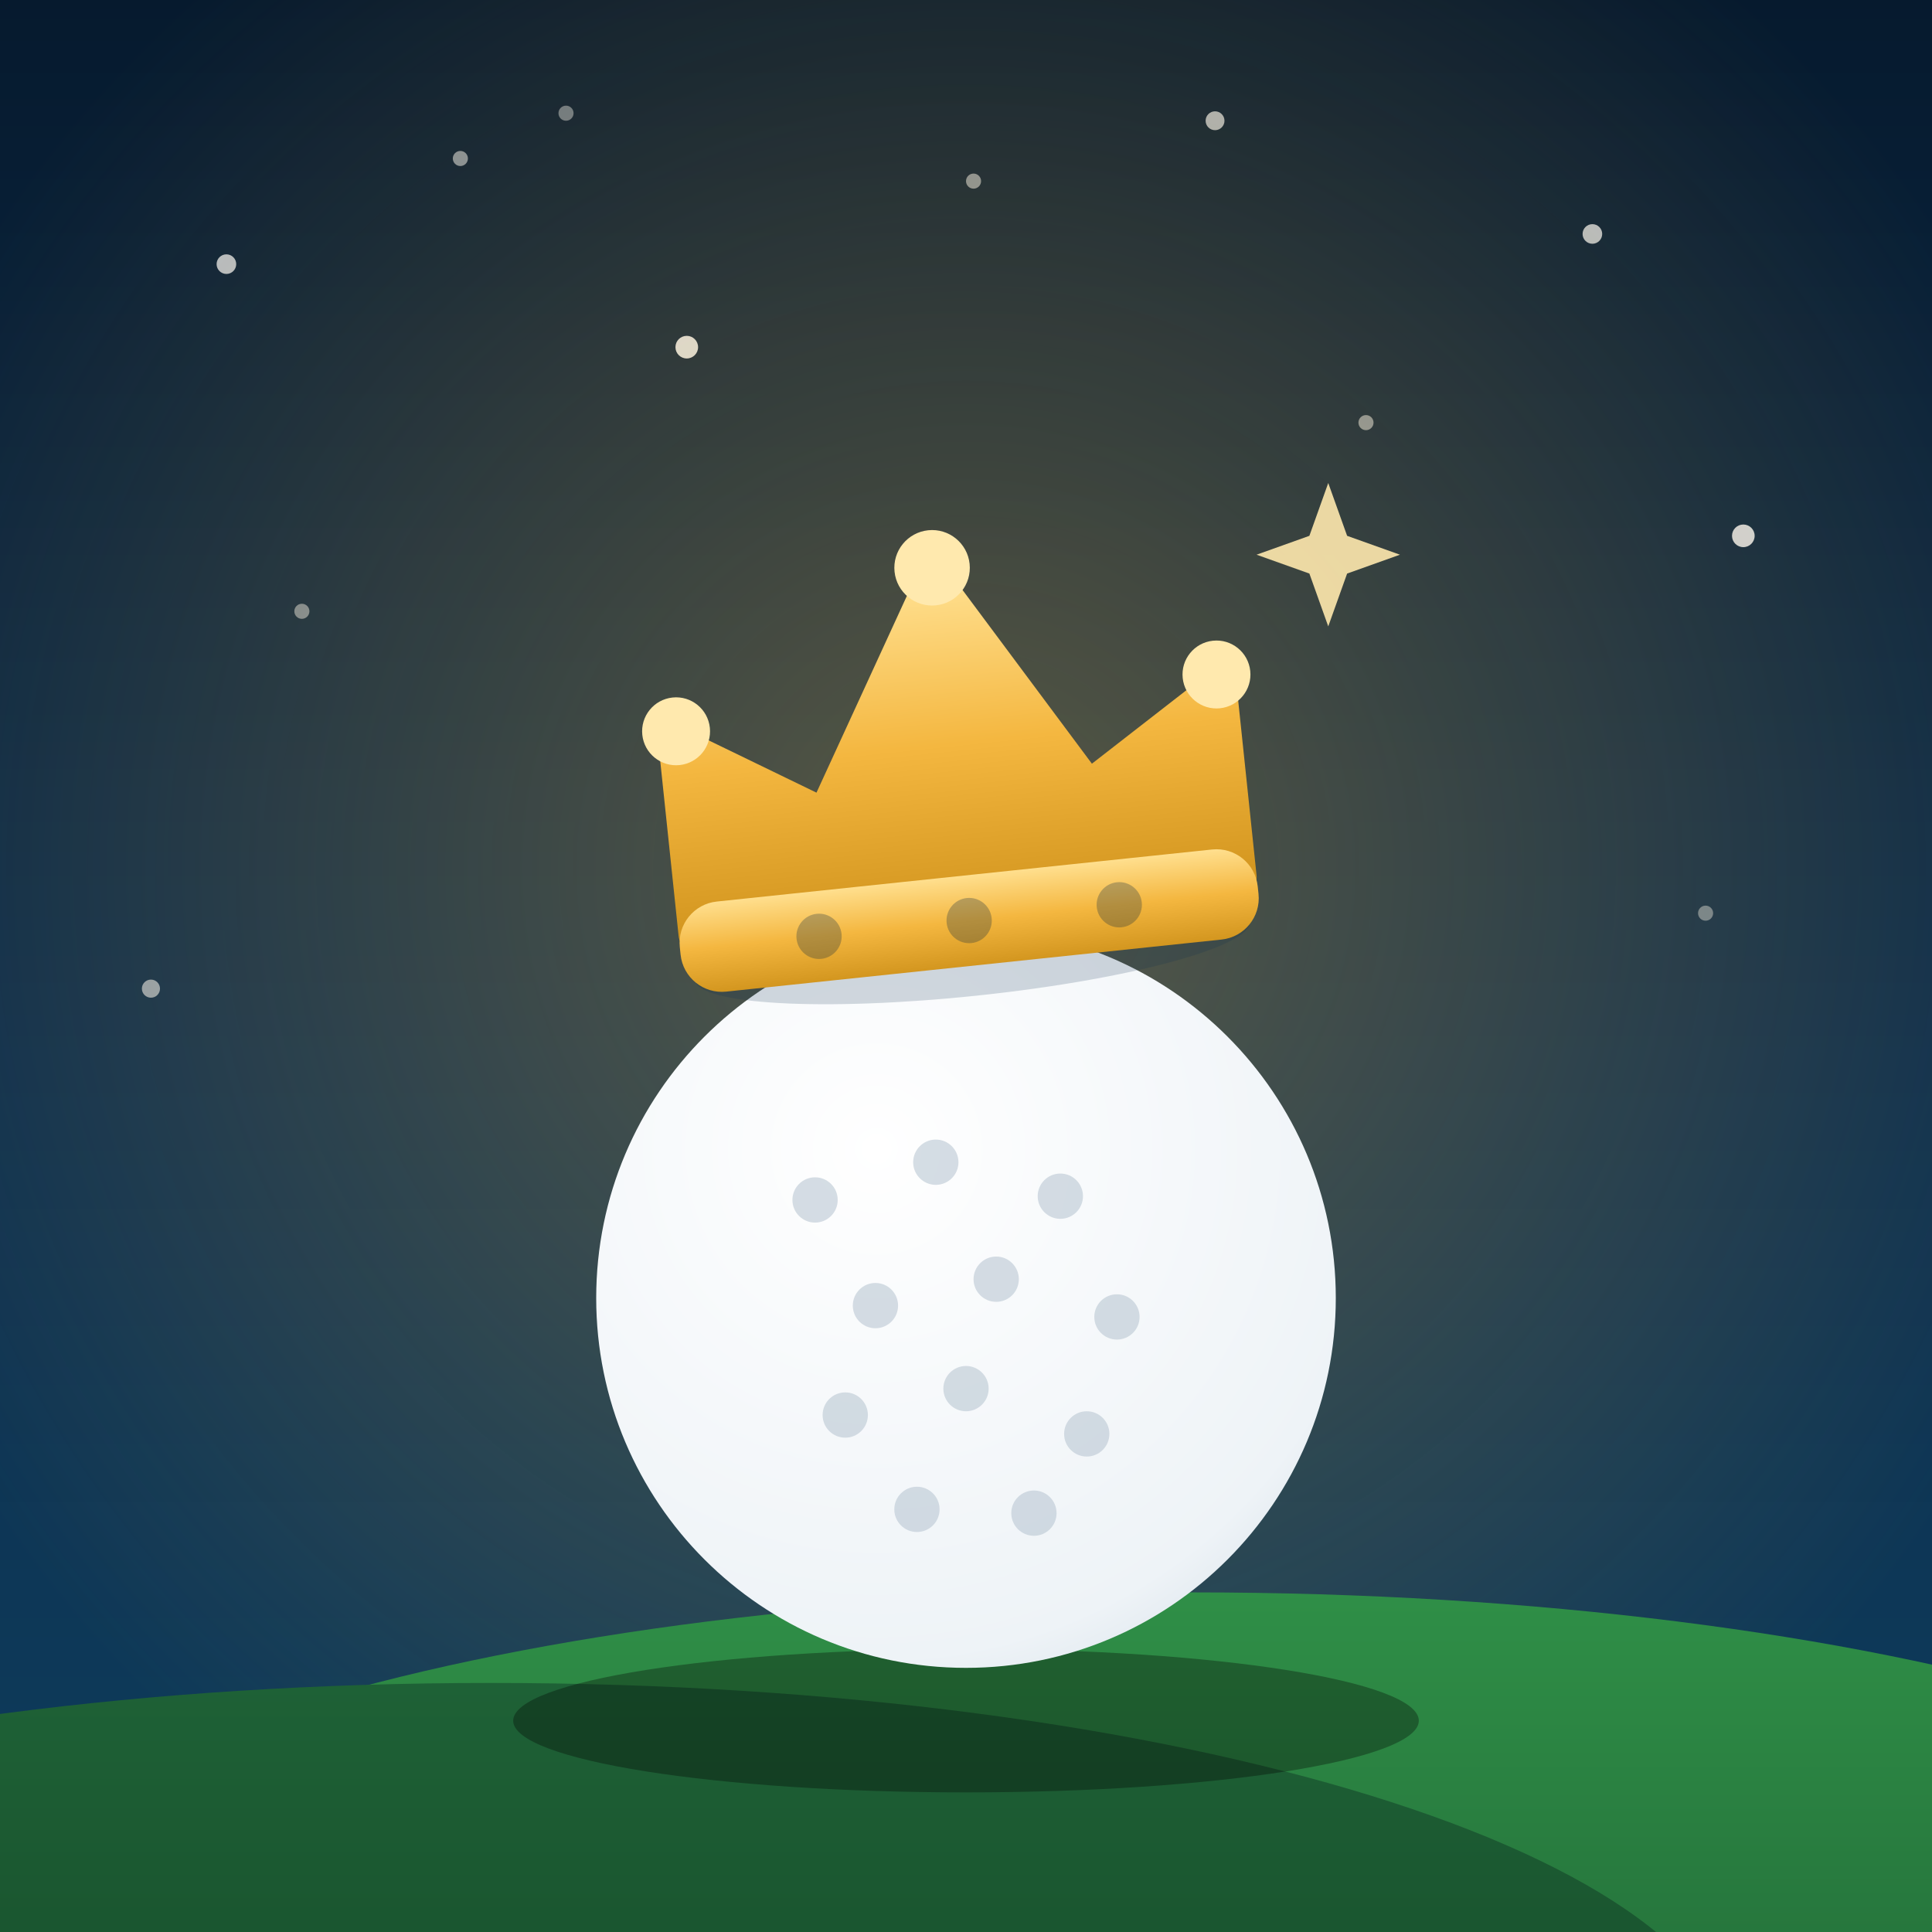
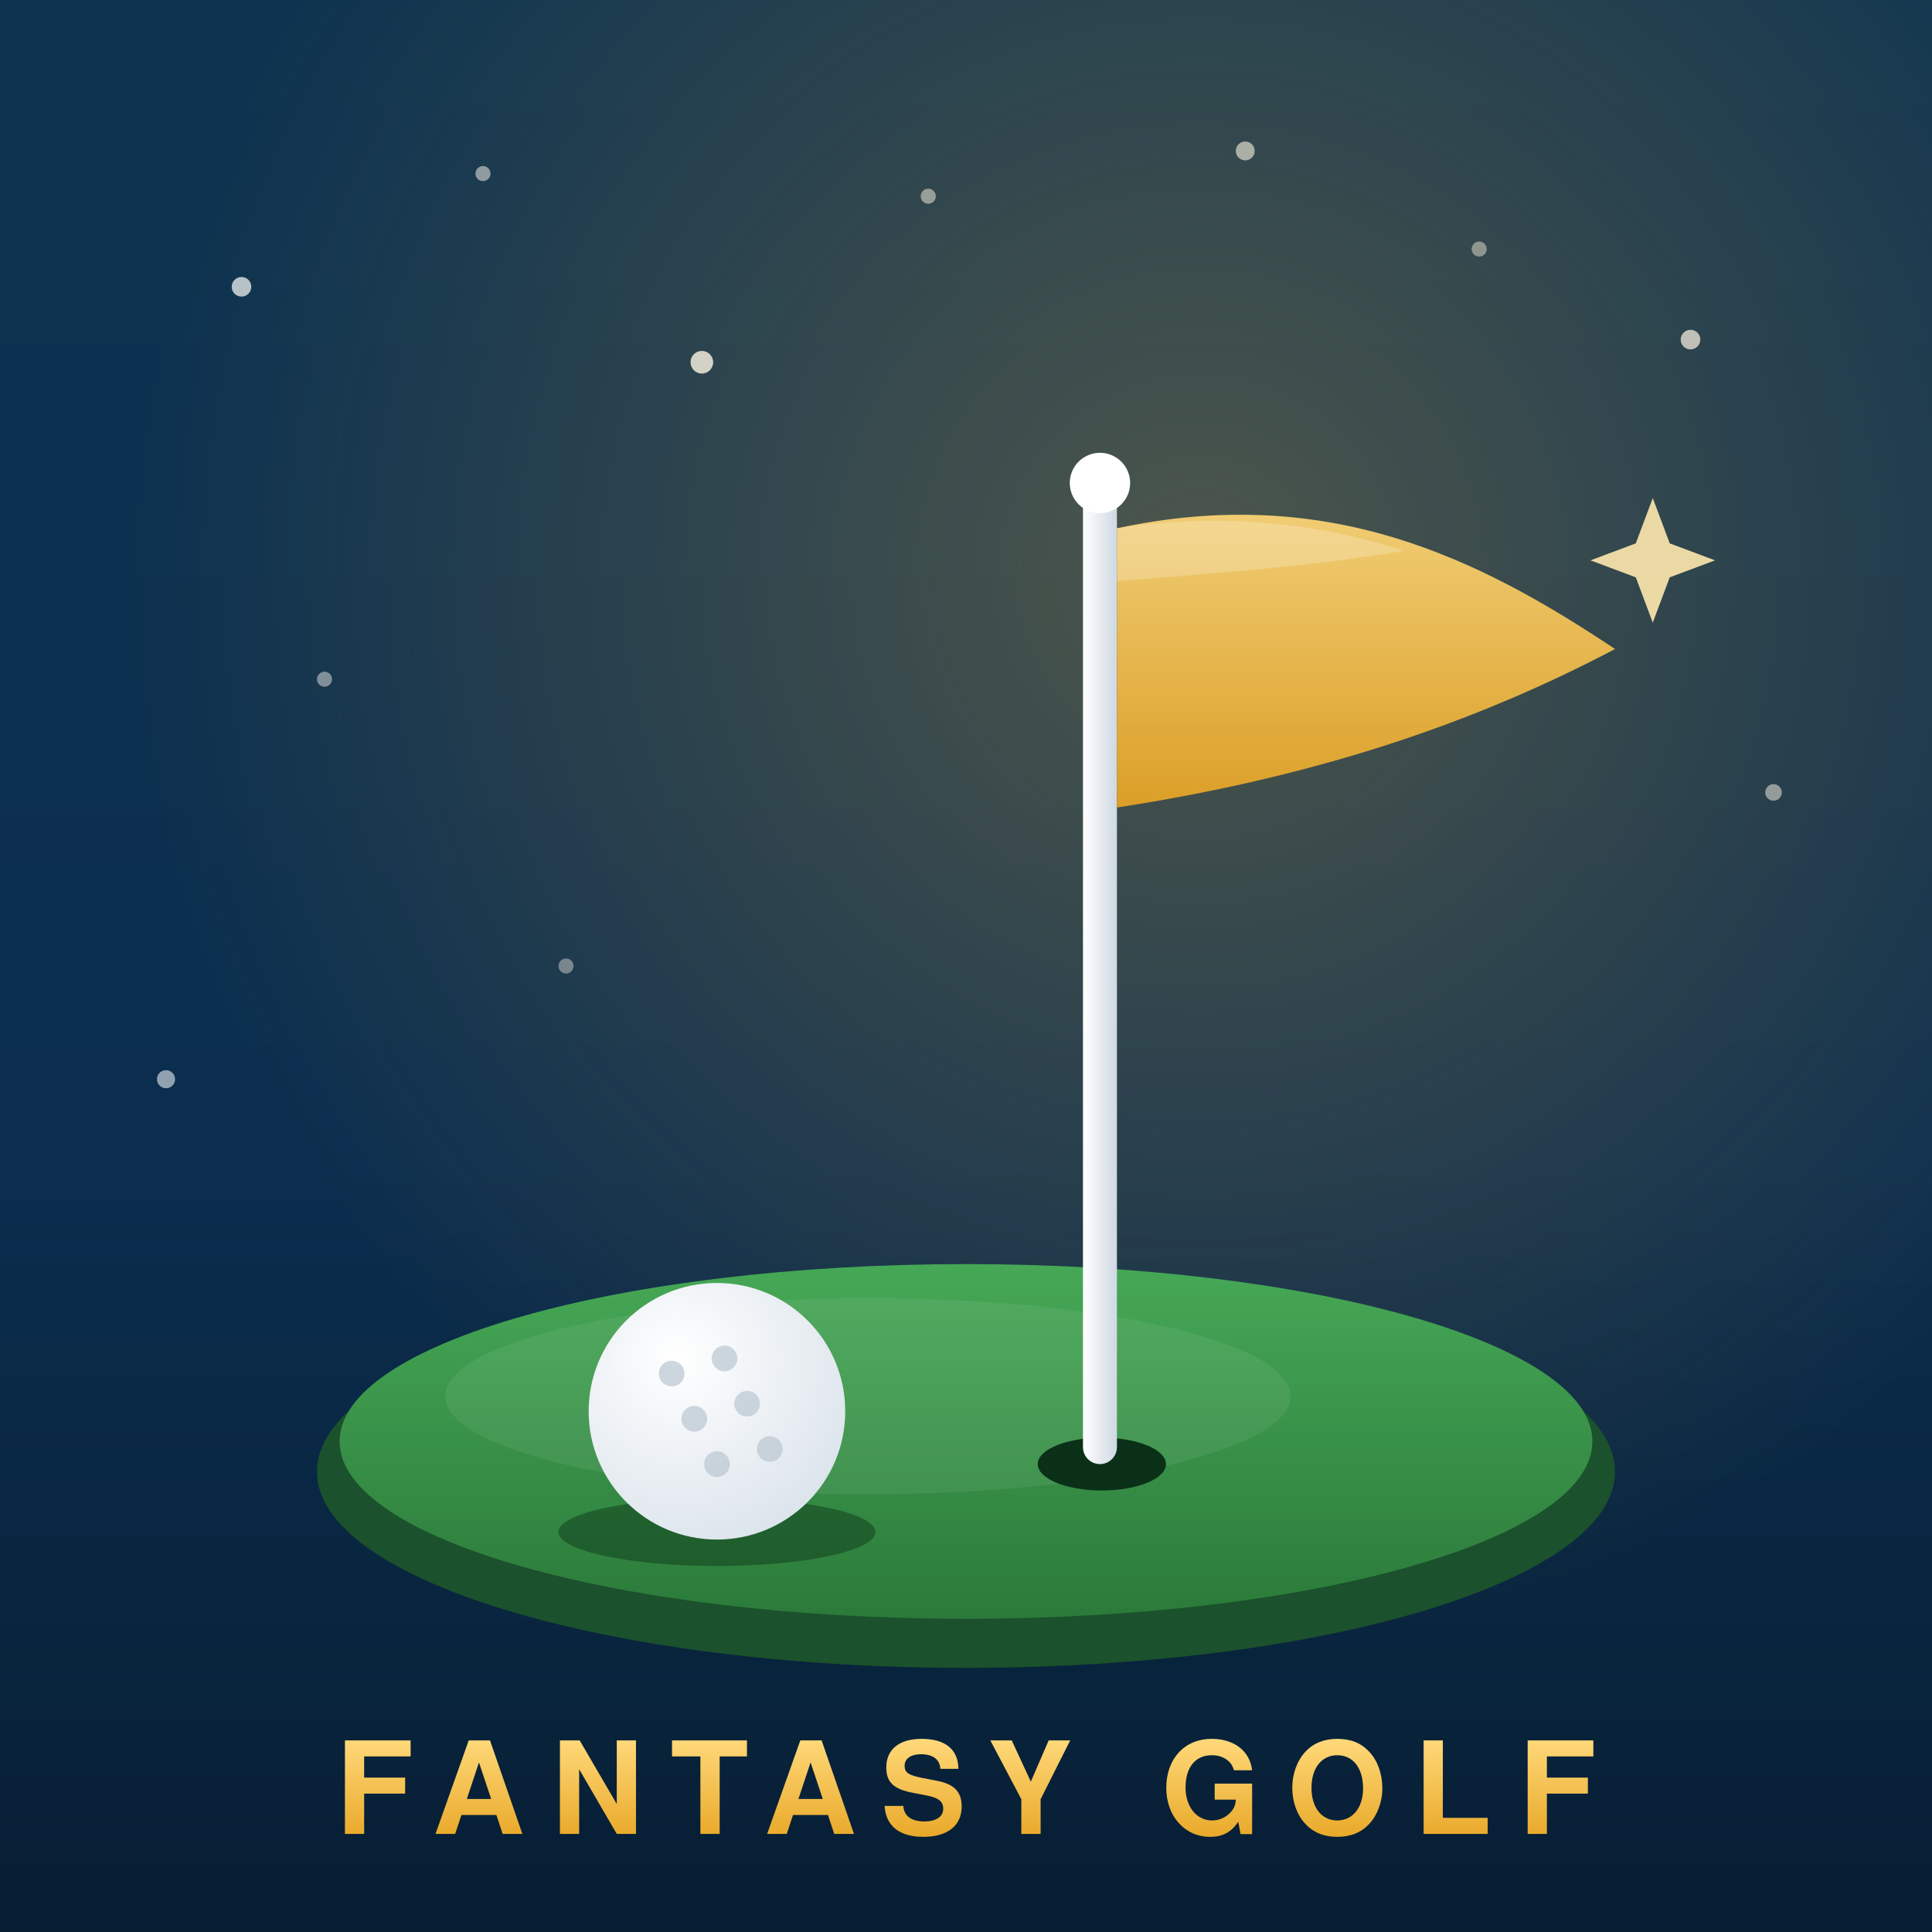
<svg xmlns="http://www.w3.org/2000/svg" width="512" height="512" viewBox="0 0 512 512">
+   <style>@media (max-width:120px){ .wordmark{display:none} }</style>
  <defs>
    <linearGradient id="sky" x1="0" y1="0" x2="0" y2="1">
-       <stop offset="0" stop-color="#061a2e" />
-       <stop offset=".55" stop-color="#0b2e4f" />
-       <stop offset="1" stop-color="#0e3d5c" />
+       <stop offset="0" stop-color="#0d3350" />
+       <stop offset=".6" stop-color="#0b2e4f" />
+       <stop offset="1" stop-color="#071e33" />
    </linearGradient>
-     <radialGradient id="glow" cx=".5" cy=".45" r=".6">
-       <stop offset="0" stop-color="#f4b740" stop-opacity=".34" />
+     <radialGradient id="glow" cx=".62" cy=".3" r=".55">
+       <stop offset="0" stop-color="#f4b740" stop-opacity=".28" />
      <stop offset="1" stop-color="#f4b740" stop-opacity="0" />
    </radialGradient>
-     <radialGradient id="ballg" cx=".38" cy=".3" r=".95">
+     <linearGradient id="greeng" x1="0" y1="0" x2="0" y2="1">
+       <stop offset="0" stop-color="#46a856" />
+       <stop offset="1" stop-color="#2b7a3a" />
+     </linearGradient>
+     <linearGradient id="goldg" x1="0" y1="0" x2="0" y2="1">
+       <stop offset="0" stop-color="#ffd97a" />
+       <stop offset="1" stop-color="#e9a92a" />
+     </linearGradient>
+     <linearGradient id="poleg" x1="0" y1="0" x2="1" y2="0">
      <stop offset="0" stop-color="#ffffff" />
-       <stop offset=".72" stop-color="#eef3f7" />
-       <stop offset="1" stop-color="#c8d5e0" />
+       <stop offset="1" stop-color="#cfd9e3" />
+     </linearGradient>
+     <radialGradient id="ballg" cx=".35" cy=".3" r=".9">
+       <stop offset="0" stop-color="#ffffff" />
+       <stop offset="1" stop-color="#d5dfe8" />
    </radialGradient>
-     <linearGradient id="goldg" x1="0" y1="0" x2="0" y2="1">
-       <stop offset="0" stop-color="#ffdf8e" />
-       <stop offset=".5" stop-color="#f4b740" />
-       <stop offset="1" stop-color="#d3961f" />
-     </linearGradient>
-     <linearGradient id="fair1" x1="0" y1="0" x2="0" y2="1">
-       <stop offset="0" stop-color="#2f8f47" />
-       <stop offset="1" stop-color="#1c5a31" />
-     </linearGradient>
-     <linearGradient id="fair2" x1="0" y1="0" x2="0" y2="1">
-       <stop offset="0" stop-color="#1e6136" />
-       <stop offset="1" stop-color="#123f22" />
-     </linearGradient>
  </defs>
  <rect width="512" height="512" fill="url(#sky)" />
  <g fill="#ffffff">
-     <circle cx="60" cy="70" r="2.6" opacity=".7" />
-     <circle cx="122" cy="42" r="2" opacity=".5" />
-     <circle cx="182" cy="92" r="3" opacity=".85" />
-     <circle cx="258" cy="48" r="2" opacity=".5" />
-     <circle cx="322" cy="32" r="2.5" opacity=".65" />
-     <circle cx="362" cy="112" r="2" opacity=".5" />
-     <circle cx="422" cy="62" r="2.6" opacity=".7" />
-     <circle cx="462" cy="142" r="3" opacity=".8" />
-     <circle cx="80" cy="162" r="2" opacity=".45" />
-     <circle cx="40" cy="262" r="2.4" opacity=".55" />
-     <circle cx="452" cy="242" r="2" opacity=".4" />
-     <circle cx="150" cy="30" r="2" opacity=".4" />
+     <circle cx="64" cy="76" r="2.6" opacity=".7" />
+     <circle cx="128" cy="46" r="2" opacity=".5" />
+     <circle cx="186" cy="96" r="3" opacity=".8" />
+     <circle cx="246" cy="52" r="2" opacity=".5" />
+     <circle cx="330" cy="40" r="2.5" opacity=".6" />
+     <circle cx="448" cy="90" r="2.6" opacity=".7" />
+     <circle cx="470" cy="210" r="2.2" opacity=".5" />
+     <circle cx="86" cy="180" r="2" opacity=".45" />
+     <circle cx="44" cy="286" r="2.4" opacity=".55" />
+     <circle cx="150" cy="256" r="2" opacity=".4" />
+     <circle cx="392" cy="66" r="2" opacity=".45" />
  </g>
  <rect width="512" height="512" fill="url(#glow)" />
-   <ellipse cx="316" cy="520" rx="330" ry="98" fill="url(#fair1)" />
-   <ellipse cx="130" cy="548" rx="330" ry="102" fill="url(#fair2)" />
-   <ellipse cx="256" cy="456" rx="120" ry="19" fill="#000000" opacity=".32" />
-   <circle cx="256" cy="344" r="98" fill="url(#ballg)" />
-   <g fill="#b9c6d2" opacity=".6">
-     <circle cx="216" cy="318" r="6" />
-     <circle cx="248" cy="308" r="6" />
-     <circle cx="281" cy="317" r="6" />
-     <circle cx="232" cy="346" r="6" />
-     <circle cx="264" cy="339" r="6" />
-     <circle cx="296" cy="349" r="6" />
-     <circle cx="224" cy="375" r="6" />
-     <circle cx="256" cy="368" r="6" />
-     <circle cx="288" cy="380" r="6" />
-     <circle cx="243" cy="400" r="6" />
-     <circle cx="274" cy="401" r="6" />
+   <ellipse cx="256" cy="390" rx="172" ry="52" fill="#1b512c" />
+   <ellipse cx="256" cy="382" rx="166" ry="47" fill="url(#greeng)" />
+   <ellipse cx="230" cy="370" rx="112" ry="26" fill="#ffffff" opacity=".07" />
+   <ellipse cx="292" cy="388" rx="17" ry="7" fill="#0a3117" />
+   <rect x="287" y="128" width="9" height="260" rx="4.5" fill="url(#poleg)" />
+   <circle cx="291.5" cy="128" r="8" fill="#ffffff" />
+   <path d="M296 140 C 352 128 392 148 428 172 C 390 192 348 206 296 214 Z" fill="url(#goldg)" />
+   <path d="M296 140 C 352 128 392 148 428 172 C 390 192 348 206 296 214 Z" fill="#000000" opacity=".06" />
+   <path d="M296 140 C 322 136 348 138 372 146 C 348 150 322 152 296 154 Z" fill="#ffffff" opacity=".22" />
+   <ellipse cx="190" cy="406" rx="42" ry="9" fill="#0a3117" opacity=".45" />
+   <circle cx="190" cy="374" r="34" fill="url(#ballg)" />
+   <g fill="#b9c6d2" opacity=".7">
+     <circle cx="178" cy="364" r="3.4" />
+     <circle cx="192" cy="360" r="3.4" />
+     <circle cx="184" cy="376" r="3.4" />
+     <circle cx="198" cy="372" r="3.4" />
+     <circle cx="190" cy="388" r="3.4" />
+     <circle cx="204" cy="384" r="3.4" />
  </g>
-   <g transform="rotate(-6 256 236)">
-     <ellipse cx="256" cy="252" rx="74" ry="12" fill="#0b2e4f" opacity=".18" />
-     <path d="M184 240 L184 190 L221 213 L256 154 L291 213 L328 190 L328 240 Z" fill="url(#goldg)" stroke="url(#goldg)" stroke-width="10" stroke-linejoin="round" />
-     <rect x="179" y="232" width="154" height="24" rx="11" fill="url(#goldg)" />
-     <circle cx="184" cy="186" r="9" fill="#ffe9ae" />
-     <circle cx="256" cy="150" r="10" fill="#ffe9ae" />
-     <circle cx="328" cy="186" r="9" fill="#ffe9ae" />
-     <g fill="#08243e" opacity=".28">
-       <circle cx="216" cy="244" r="6" />
-       <circle cx="256" cy="244" r="6" />
-       <circle cx="296" cy="244" r="6" />
-     </g>
-   </g>
-   <path d="M352 128 l5 14 14 5 -14 5 -5 14 -5 -14 -14 -5 14 -5 Z" fill="#ffe9ae" opacity=".9" />
+   <path d="M438 132 l4.5 12 12 4.5 -12 4.5 -4.5 12 -4.5 -12 -12 -4.5 12 -4.5 Z" fill="#ffe9ae" opacity=".9" />
+   <text class="wordmark" x="256" y="486" text-anchor="middle" font-family="Avenir Next, Helvetica Neue, Helvetica, Arial, sans-serif" font-size="34" font-weight="800" letter-spacing="7" fill="url(#goldg)">FANTASY GOLF</text>
</svg>
